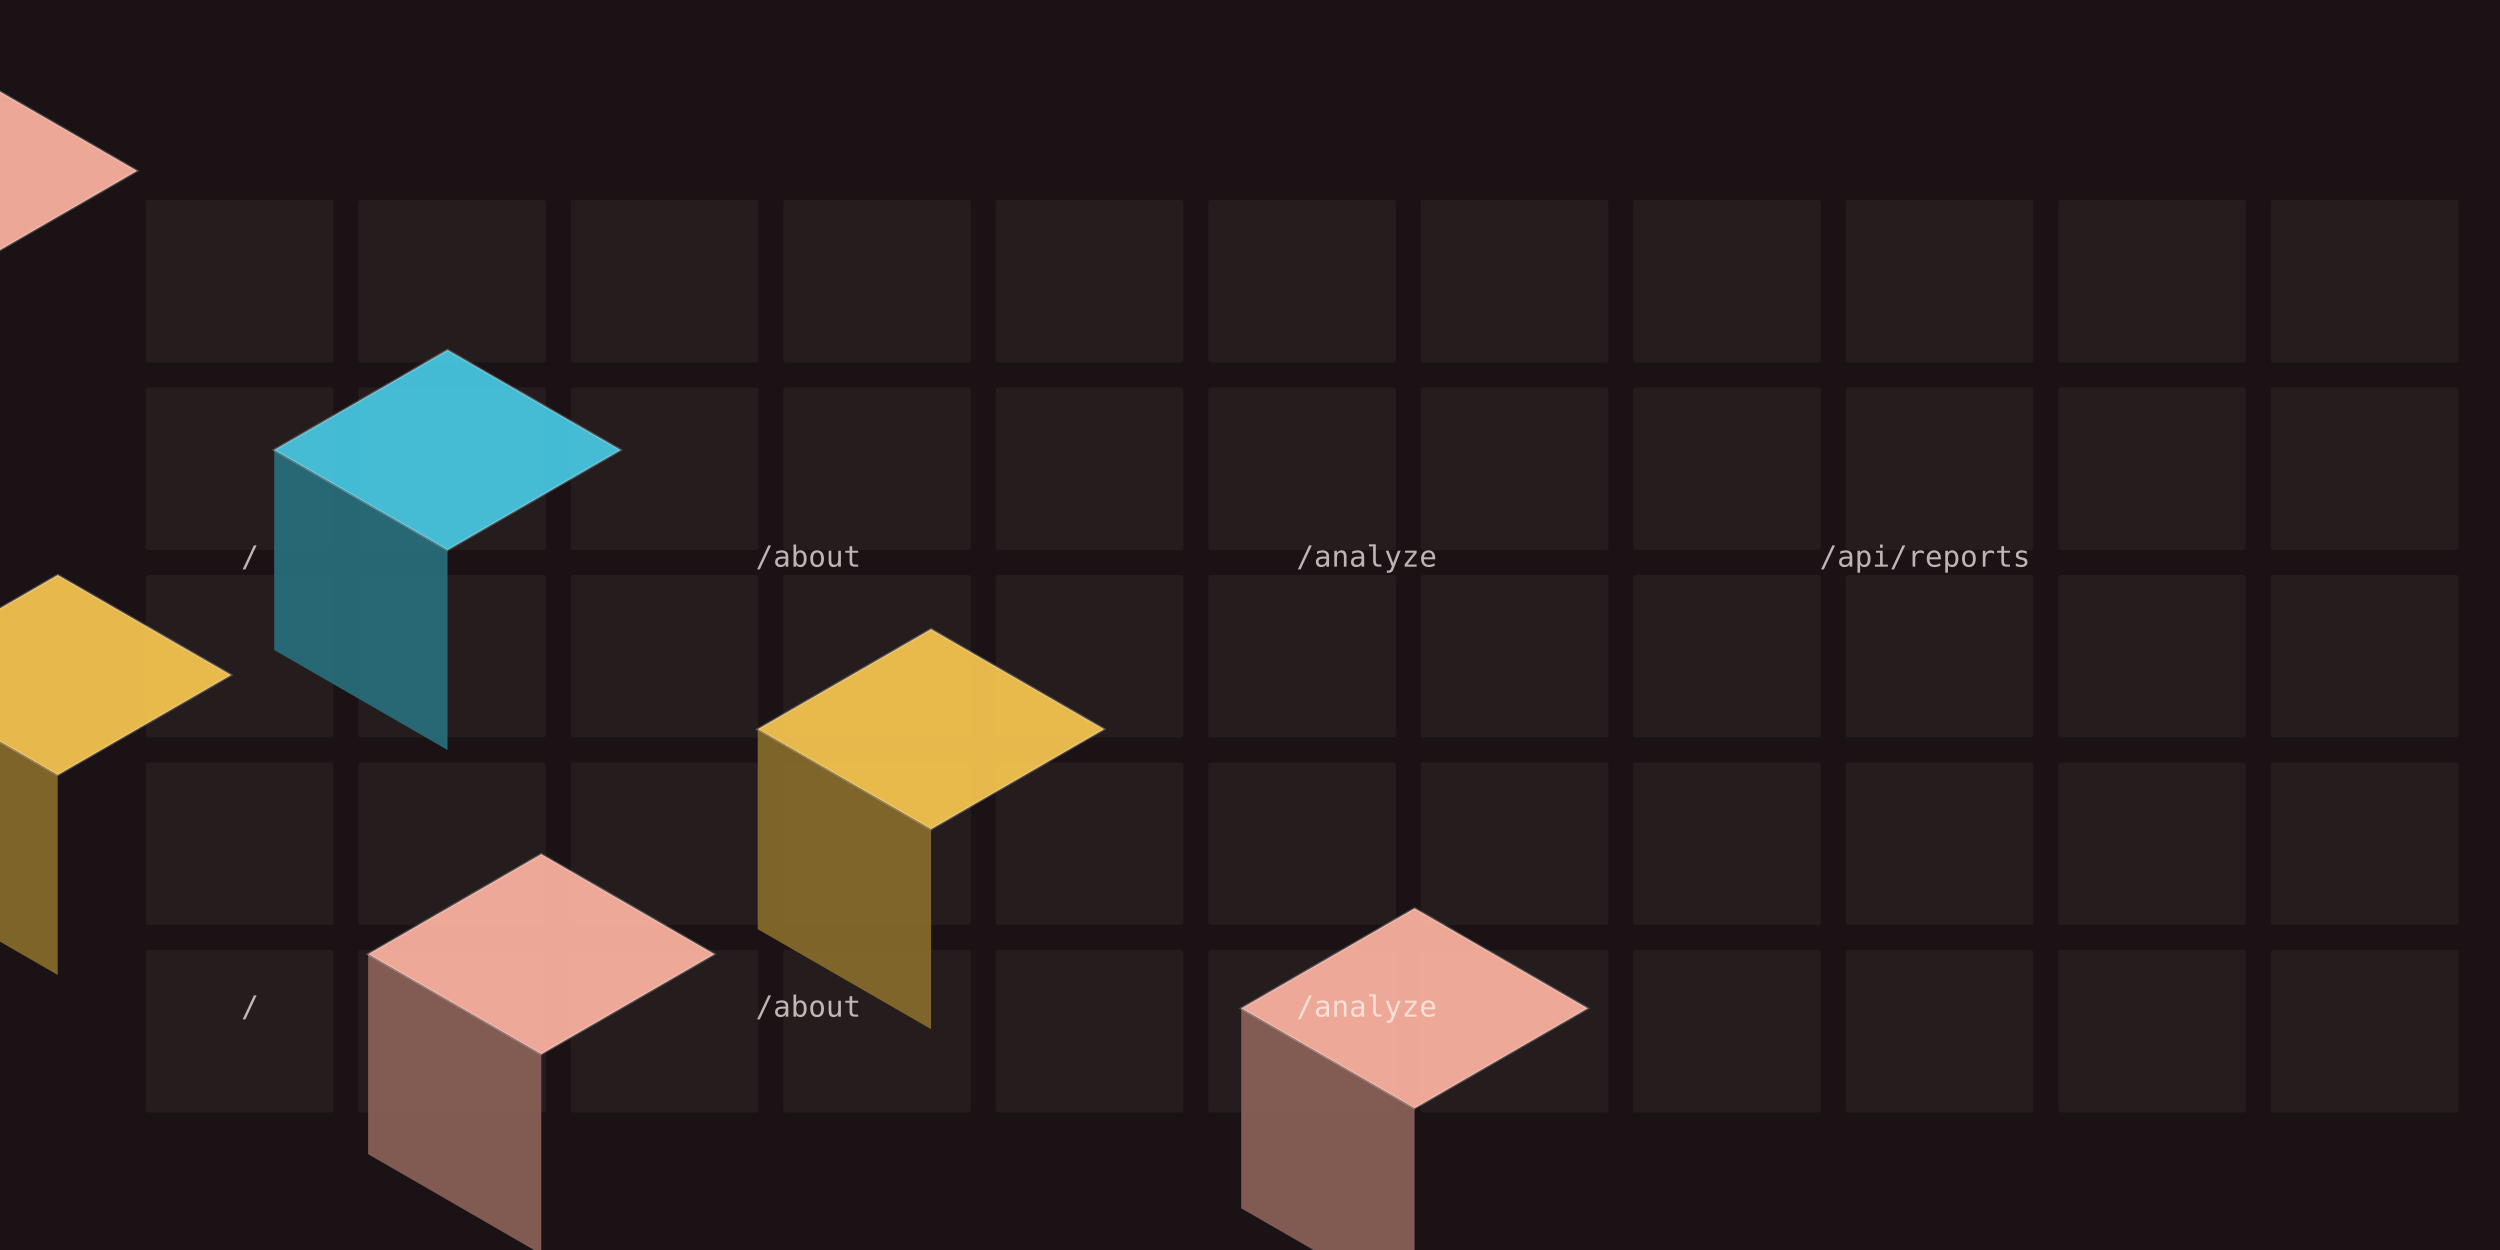
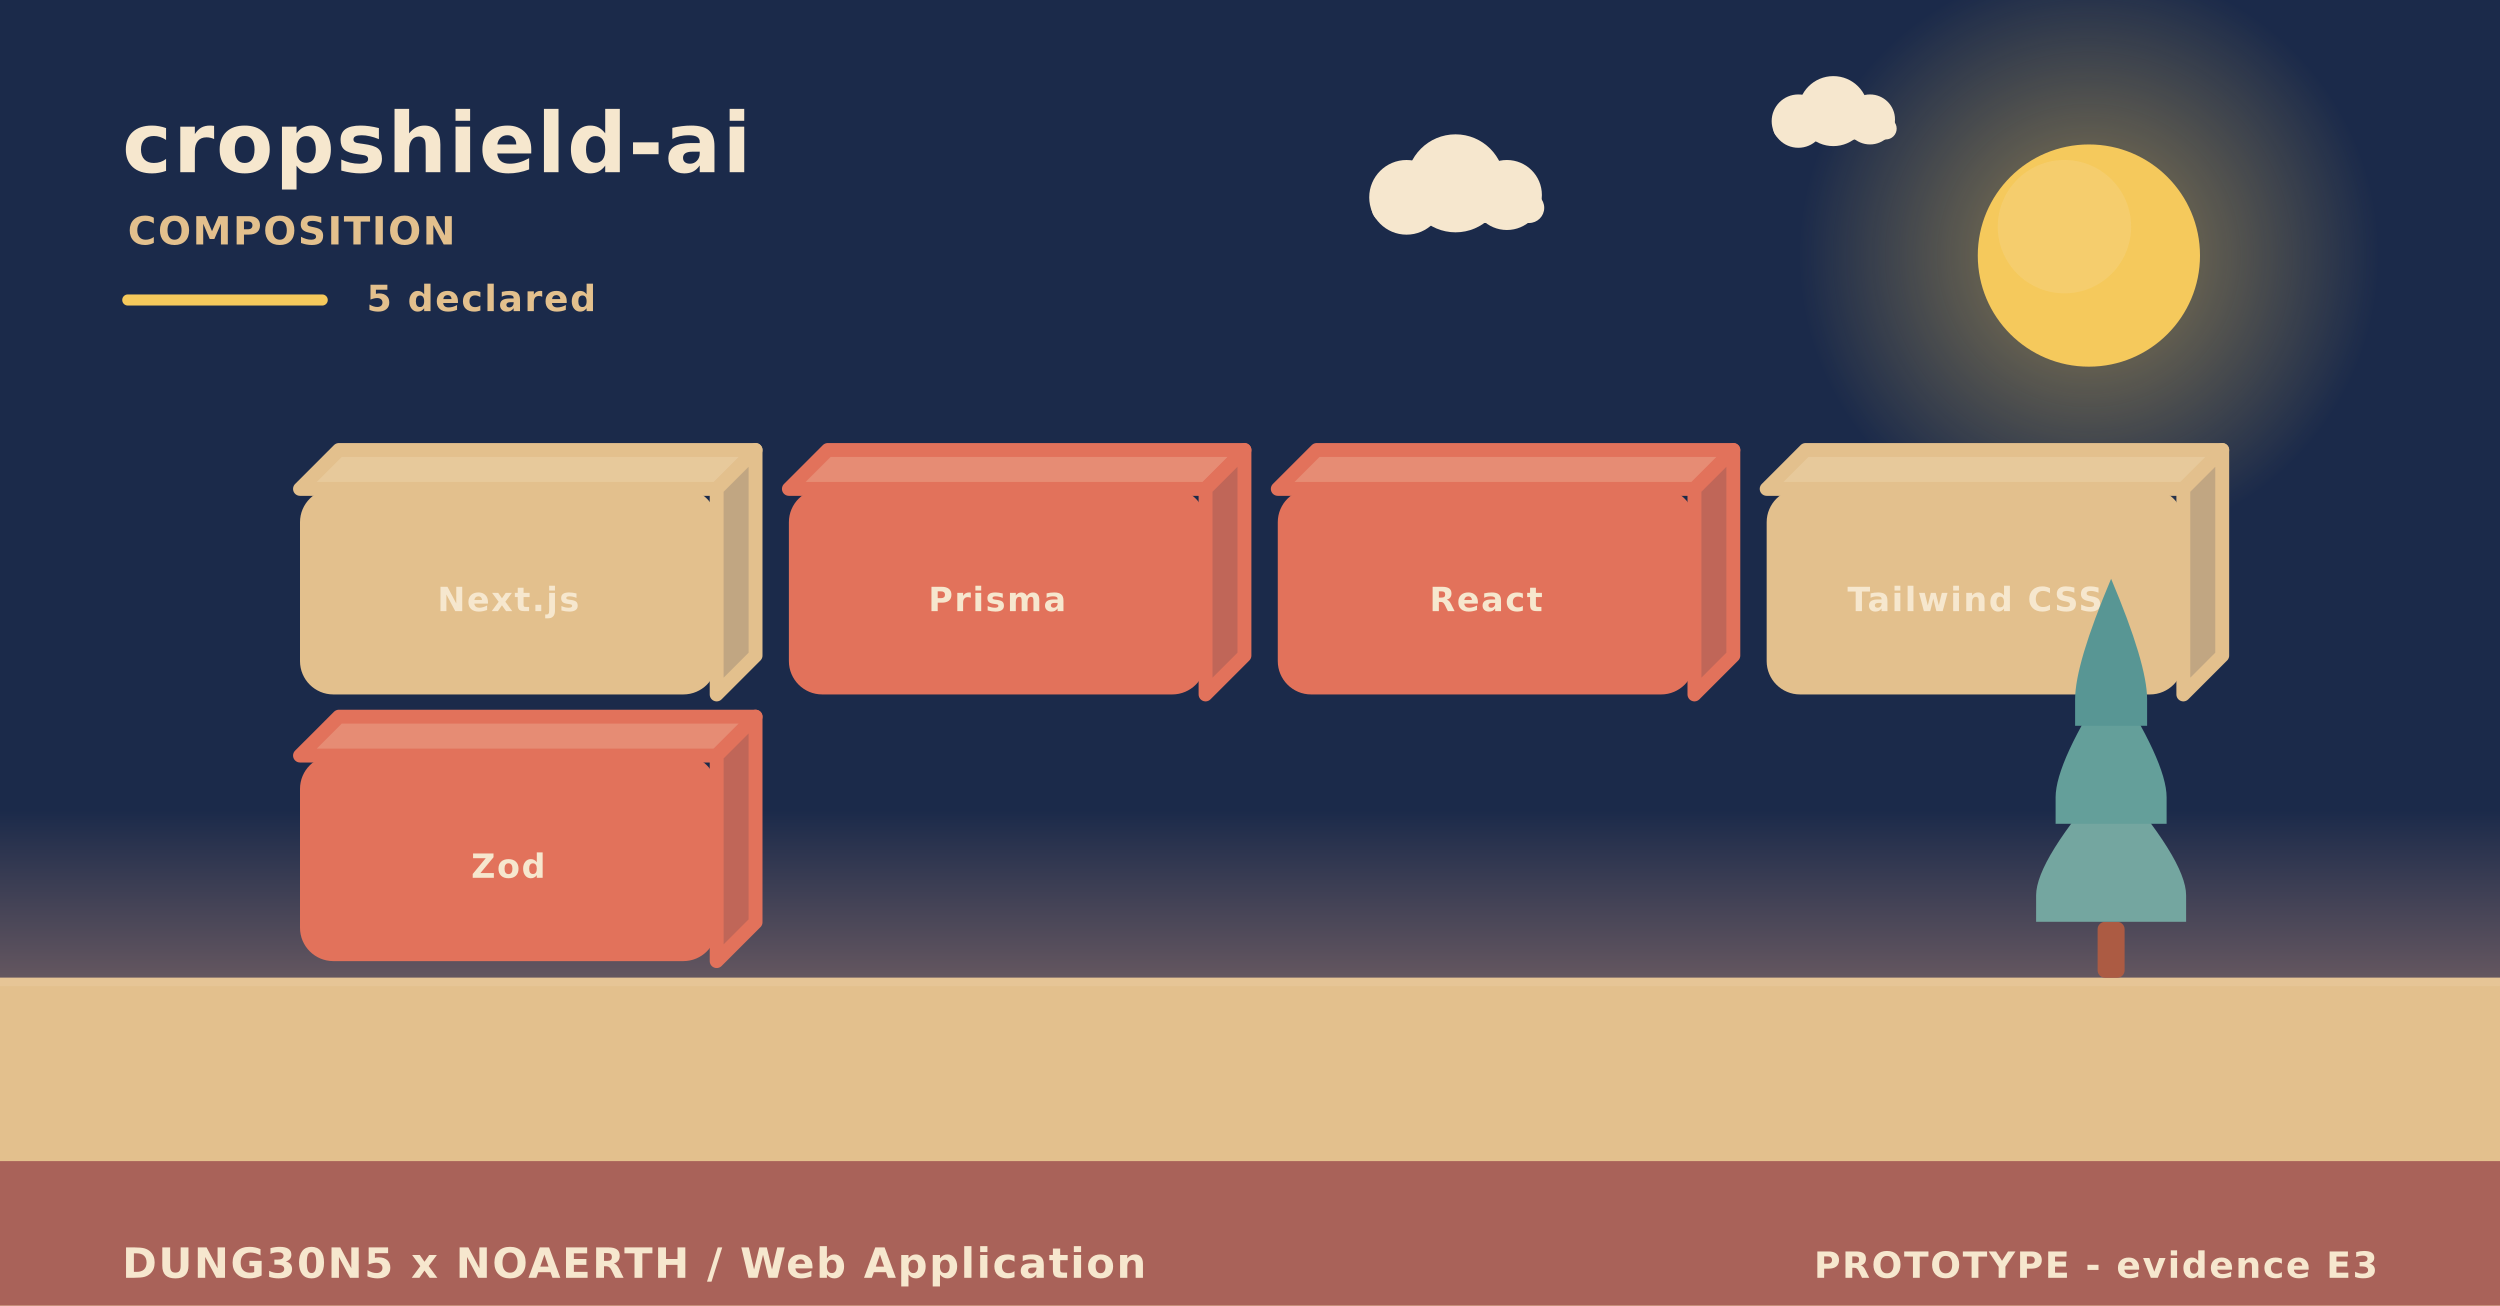
- <svg xmlns="http://www.w3.org/2000/svg" viewBox="0 0 1200 600" width="1200" height="600" role="img" aria-label="cropshield-ai component map">
-   <rect width="1200" height="600" fill="#1a1214" />
-   <defs>
-     <linearGradient id="gc" x1="0" y1="0" x2="1" y2="1">
-       <stop offset="0%" stop-color="#ffb4a2" />
-       <stop offset="100%" stop-color="#48cae4" />
-     </linearGradient>
-   </defs>
-   <rect x="70.00" y="96.00" width="90.00" height="78.00" rx="1.20" fill="#fdf4f0" opacity="0.05" />
-   <rect x="172.00" y="96.00" width="90.00" height="78.00" rx="1.20" fill="#fdf4f0" opacity="0.05" />
-   <rect x="274.00" y="96.00" width="90.00" height="78.00" rx="1.20" fill="#fdf4f0" opacity="0.05" />
-   <rect x="376.00" y="96.00" width="90.00" height="78.00" rx="1.20" fill="#fdf4f0" opacity="0.05" />
-   <rect x="478.00" y="96.00" width="90.00" height="78.00" rx="1.20" fill="#fdf4f0" opacity="0.05" />
-   <rect x="580.00" y="96.00" width="90.00" height="78.00" rx="1.20" fill="#fdf4f0" opacity="0.05" />
-   <rect x="682.00" y="96.00" width="90.00" height="78.00" rx="1.20" fill="#fdf4f0" opacity="0.05" />
-   <rect x="784.00" y="96.00" width="90.00" height="78.00" rx="1.20" fill="#fdf4f0" opacity="0.05" />
-   <rect x="886.00" y="96.00" width="90.00" height="78.00" rx="1.20" fill="#fdf4f0" opacity="0.05" />
-   <rect x="988.00" y="96.00" width="90.00" height="78.00" rx="1.20" fill="#fdf4f0" opacity="0.05" />
-   <rect x="1090.00" y="96.00" width="90.00" height="78.00" rx="1.20" fill="#fdf4f0" opacity="0.05" />
-   <rect x="70.00" y="186.00" width="90.00" height="78.00" rx="1.20" fill="#fdf4f0" opacity="0.05" />
-   <rect x="172.00" y="186.00" width="90.00" height="78.00" rx="1.20" fill="#fdf4f0" opacity="0.05" />
-   <rect x="274.00" y="186.00" width="90.00" height="78.00" rx="1.20" fill="#fdf4f0" opacity="0.05" />
-   <rect x="376.00" y="186.00" width="90.00" height="78.00" rx="1.20" fill="#fdf4f0" opacity="0.05" />
-   <rect x="478.00" y="186.00" width="90.00" height="78.00" rx="1.20" fill="#fdf4f0" opacity="0.05" />
-   <rect x="580.00" y="186.00" width="90.00" height="78.00" rx="1.20" fill="#fdf4f0" opacity="0.05" />
-   <rect x="682.00" y="186.00" width="90.00" height="78.00" rx="1.20" fill="#fdf4f0" opacity="0.05" />
-   <rect x="784.00" y="186.00" width="90.00" height="78.00" rx="1.20" fill="#fdf4f0" opacity="0.05" />
-   <rect x="886.00" y="186.00" width="90.00" height="78.00" rx="1.20" fill="#fdf4f0" opacity="0.05" />
-   <rect x="988.00" y="186.00" width="90.00" height="78.00" rx="1.20" fill="#fdf4f0" opacity="0.05" />
-   <rect x="1090.00" y="186.00" width="90.00" height="78.00" rx="1.20" fill="#fdf4f0" opacity="0.05" />
-   <rect x="70.00" y="276.00" width="90.00" height="78.00" rx="1.20" fill="#fdf4f0" opacity="0.05" />
-   <rect x="172.00" y="276.00" width="90.00" height="78.00" rx="1.20" fill="#fdf4f0" opacity="0.05" />
-   <rect x="274.00" y="276.00" width="90.00" height="78.00" rx="1.20" fill="#fdf4f0" opacity="0.05" />
-   <rect x="376.00" y="276.00" width="90.00" height="78.00" rx="1.20" fill="#fdf4f0" opacity="0.05" />
-   <rect x="478.00" y="276.00" width="90.00" height="78.00" rx="1.20" fill="#fdf4f0" opacity="0.05" />
-   <rect x="580.00" y="276.00" width="90.00" height="78.00" rx="1.20" fill="#fdf4f0" opacity="0.05" />
-   <rect x="682.00" y="276.00" width="90.00" height="78.00" rx="1.20" fill="#fdf4f0" opacity="0.05" />
-   <rect x="784.00" y="276.00" width="90.00" height="78.00" rx="1.20" fill="#fdf4f0" opacity="0.05" />
-   <rect x="886.00" y="276.00" width="90.00" height="78.00" rx="1.20" fill="#fdf4f0" opacity="0.05" />
-   <rect x="988.00" y="276.00" width="90.00" height="78.00" rx="1.20" fill="#fdf4f0" opacity="0.05" />
-   <rect x="1090.00" y="276.00" width="90.00" height="78.00" rx="1.20" fill="#fdf4f0" opacity="0.05" />
-   <rect x="70.00" y="366.00" width="90.00" height="78.00" rx="1.20" fill="#fdf4f0" opacity="0.05" />
-   <rect x="172.00" y="366.00" width="90.00" height="78.00" rx="1.20" fill="#fdf4f0" opacity="0.05" />
-   <rect x="274.00" y="366.00" width="90.00" height="78.00" rx="1.20" fill="#fdf4f0" opacity="0.05" />
-   <rect x="376.00" y="366.00" width="90.00" height="78.00" rx="1.20" fill="#fdf4f0" opacity="0.05" />
-   <rect x="478.00" y="366.00" width="90.00" height="78.00" rx="1.20" fill="#fdf4f0" opacity="0.05" />
-   <rect x="580.00" y="366.00" width="90.00" height="78.00" rx="1.20" fill="#fdf4f0" opacity="0.05" />
-   <rect x="682.00" y="366.00" width="90.00" height="78.00" rx="1.20" fill="#fdf4f0" opacity="0.05" />
-   <rect x="784.00" y="366.00" width="90.00" height="78.00" rx="1.20" fill="#fdf4f0" opacity="0.05" />
-   <rect x="886.00" y="366.00" width="90.00" height="78.00" rx="1.20" fill="#fdf4f0" opacity="0.05" />
-   <rect x="988.00" y="366.00" width="90.00" height="78.00" rx="1.20" fill="#fdf4f0" opacity="0.05" />
-   <rect x="1090.00" y="366.00" width="90.00" height="78.00" rx="1.20" fill="#fdf4f0" opacity="0.05" />
-   <rect x="70.00" y="456.00" width="90.00" height="78.00" rx="1.20" fill="#fdf4f0" opacity="0.05" />
-   <rect x="172.00" y="456.00" width="90.00" height="78.00" rx="1.20" fill="#fdf4f0" opacity="0.05" />
-   <rect x="274.00" y="456.00" width="90.00" height="78.00" rx="1.20" fill="#fdf4f0" opacity="0.05" />
-   <rect x="376.00" y="456.00" width="90.00" height="78.00" rx="1.20" fill="#fdf4f0" opacity="0.05" />
-   <rect x="478.00" y="456.00" width="90.00" height="78.00" rx="1.20" fill="#fdf4f0" opacity="0.05" />
-   <rect x="580.00" y="456.00" width="90.00" height="78.00" rx="1.20" fill="#fdf4f0" opacity="0.05" />
-   <rect x="682.00" y="456.00" width="90.00" height="78.00" rx="1.20" fill="#fdf4f0" opacity="0.05" />
-   <rect x="784.00" y="456.00" width="90.00" height="78.00" rx="1.20" fill="#fdf4f0" opacity="0.05" />
-   <rect x="886.00" y="456.00" width="90.00" height="78.00" rx="1.20" fill="#fdf4f0" opacity="0.05" />
-   <rect x="988.00" y="456.00" width="90.00" height="78.00" rx="1.20" fill="#fdf4f0" opacity="0.05" />
-   <rect x="1090.00" y="456.00" width="90.00" height="78.00" rx="1.20" fill="#fdf4f0" opacity="0.05" />
-   <g transform="rotate(0 120 140)">
-     <polygon points="-17.3,34.0 65.8,82.0 -17.3,130.0 -100.5,82.0" fill="#ffb4a2" opacity="0.92" />
-     <polygon points="-100.5,82.0 -17.3,130.0 -17.3,226.0 -100.5,178.0" fill="#8c6359" opacity="0.9" />
-     <polygon points="-17.3,34.0 65.8,82.0 -17.3,130.0 -100.5,82.0" fill="none" stroke="rgba(255,255,255,0.220)" stroke-width="1.2" />
+ <svg xmlns="http://www.w3.org/2000/svg" width="900" height="470" viewBox="0 0 900 470" role="img" aria-label="cropshield-ai - how it is composed">
+   <linearGradient id="skyc" x1="0" y1="0" x2="0" y2="1">
+     <stop offset="0" stop-color="#1b2a4a" />
+     <stop offset="0.62" stop-color="#1b2a4a" />
+     <stop offset="1" stop-color="#f3ad8a" />
+   </linearGradient>
+   <rect width="900" height="470" fill="url(#skyc)" />
+   <radialGradient id="sunc">
+     <stop offset="0.35" stop-color="#f5c95c" stop-opacity="0.34" />
+     <stop offset="1" stop-color="#f5c95c" stop-opacity="0" />
+   </radialGradient>
+   <circle cx="752" cy="92" r="104" fill="url(#sunc)" />
+   <circle cx="752" cy="92" r="40" fill="#f5c95c" />
+   <circle cx="743.2" cy="81.6" r="24" fill="#f5d27e" opacity="0.5" />
+   <g>
+     <circle cx="524" cy="66" r="17.64" fill="#f6e7ce" />
+     <circle cx="506.36" cy="71.04" r="13.44" fill="#f6e7ce" />
+     <circle cx="542.48" cy="70.2" r="12.6" fill="#f6e7ce" />
+     <rect x="493.76" y="69.36" width="62.16" height="10.92" rx="5.46" fill="#f6e7ce" />
  </g>
-   <text x="120" y="272" font-family="ui-monospace,Menlo,monospace" font-size="14" fill="rgba(253,244,240,0.720)" text-anchor="middle">/</text>
-   <g transform="rotate(0 388 140)">
-     <polygon points="214.8,168.0 297.9,216.0 214.8,264.0 131.6,216.0" fill="#48cae4" opacity="0.92" />
-     <polygon points="131.6,216.0 214.8,264.0 214.8,360.0 131.6,312.0" fill="#286f7d" opacity="0.9" />
-     <polygon points="214.8,168.0 297.9,216.0 214.8,264.0 131.6,216.0" fill="none" stroke="rgba(255,255,255,0.220)" stroke-width="1.2" />
+   <g>
+     <circle cx="660" cy="40" r="12.6" fill="#f6e7ce" />
+     <circle cx="647.4" cy="43.6" r="9.6" fill="#f6e7ce" />
+     <circle cx="673.2" cy="43" r="9" fill="#f6e7ce" />
+     <rect x="638.4" y="42.4" width="44.4" height="7.8" rx="3.9" fill="#f6e7ce" />
  </g>
-   <text x="388" y="272" font-family="ui-monospace,Menlo,monospace" font-size="14" fill="rgba(253,244,240,0.720)" text-anchor="middle">/about</text>
-   <g transform="rotate(0 656 140)">
-     <polygon points="446.9,302.0 530.0,350.0 446.9,398.0 363.7,350.0" fill="#f9c74f" opacity="0.92" />
-     <polygon points="363.7,350.0 446.9,398.0 446.9,494.0 363.7,446.0" fill="#896d2b" opacity="0.9" />
-     <polygon points="446.9,302.0 530.0,350.0 446.9,398.0 363.7,350.0" fill="none" stroke="rgba(255,255,255,0.220)" stroke-width="1.2" />
-   </g>
-   <text x="656" y="272" font-family="ui-monospace,Menlo,monospace" font-size="14" fill="rgba(253,244,240,0.720)" text-anchor="middle">/analyze</text>
-   <g transform="rotate(0 924 140)">
-     <polygon points="679.0,436.0 762.1,484.0 679.0,532.0 595.8,484.0" fill="#ffb4a2" opacity="0.92" />
-     <polygon points="595.8,484.0 679.0,532.0 679.0,628.0 595.8,580.0" fill="#8c6359" opacity="0.9" />
-     <polygon points="679.0,436.0 762.1,484.0 679.0,532.0 595.8,484.0" fill="none" stroke="rgba(255,255,255,0.220)" stroke-width="1.2" />
-   </g>
-   <text x="924" y="272" font-family="ui-monospace,Menlo,monospace" font-size="14" fill="rgba(253,244,240,0.720)" text-anchor="middle">/api/reports</text>
-   <g transform="rotate(0 120 356)">
-     <polygon points="-204.4,142.0 -121.2,190.0 -204.4,238.0 -287.5,190.0" fill="#48cae4" opacity="0.92" />
-     <polygon points="-287.5,190.0 -204.4,238.0 -204.4,334.0 -287.5,286.0" fill="#286f7d" opacity="0.9" />
-     <polygon points="-204.4,142.0 -121.2,190.0 -204.4,238.0 -287.5,190.0" fill="none" stroke="rgba(255,255,255,0.220)" stroke-width="1.2" />
-   </g>
-   <text x="120" y="488" font-family="ui-monospace,Menlo,monospace" font-size="14" fill="rgba(253,244,240,0.720)" text-anchor="middle">/</text>
-   <g transform="rotate(0 388 356)">
-     <polygon points="27.7,276.0 110.9,324.0 27.7,372.0 -55.4,324.0" fill="#f9c74f" opacity="0.92" />
-     <polygon points="-55.4,324.0 27.7,372.0 27.7,468.0 -55.4,420.0" fill="#896d2b" opacity="0.9" />
-     <polygon points="27.7,276.0 110.9,324.0 27.7,372.0 -55.4,324.0" fill="none" stroke="rgba(255,255,255,0.220)" stroke-width="1.2" />
-   </g>
-   <text x="388" y="488" font-family="ui-monospace,Menlo,monospace" font-size="14" fill="rgba(253,244,240,0.720)" text-anchor="middle">/about</text>
-   <g transform="rotate(0 656 356)">
-     <polygon points="259.8,410.0 342.9,458.0 259.8,506.0 176.7,458.0" fill="#ffb4a2" opacity="0.92" />
-     <polygon points="176.7,458.0 259.8,506.0 259.8,602.0 176.7,554.0" fill="#8c6359" opacity="0.9" />
-     <polygon points="259.8,410.0 342.9,458.0 259.8,506.0 176.7,458.0" fill="none" stroke="rgba(255,255,255,0.220)" stroke-width="1.2" />
-   </g>
-   <text x="656" y="488" font-family="ui-monospace,Menlo,monospace" font-size="14" fill="rgba(253,244,240,0.720)" text-anchor="middle">/analyze</text>
+   <rect x="0" y="352" width="900" height="118" fill="#e3c08d" />
+   <rect x="0" y="352" width="900" height="3" fill="#e6c596" />
+   <text x="44" y="62" font-family="Verdana,DejaVu Sans,sans-serif" font-size="30" font-weight="700" letter-spacing="0.6" fill="#f6e7ce" text-anchor="start">cropshield-ai</text>
+   <text x="46" y="88" font-family="Verdana,DejaVu Sans,sans-serif" font-size="14" font-weight="700" letter-spacing="0.6" fill="#e3c08d" text-anchor="start">COMPOSITION</text>
+   <rect x="44" y="106" width="74" height="4" rx="2" fill="#f5c95c" />
+   <text x="132" y="112" font-family="Verdana,DejaVu Sans,sans-serif" font-size="13" font-weight="700" letter-spacing="0.6" fill="#e3c08d" text-anchor="start">5 declared</text>
+   <path d="M108,176 L258,176 L272,162 L122,162 Z" fill="#e7c99b" stroke="#e3c08d" stroke-width="5" stroke-linejoin="round" />
+   <path d="M258,176 L272,162 L272,236 L258,250 Z" fill="#c1a682" stroke="#e3c08d" stroke-width="5" stroke-linejoin="round" />
+   <rect x="108" y="176" width="150" height="74" rx="12" fill="#e3c08d" />
+   <text x="183" y="220" font-family="Verdana,DejaVu Sans,sans-serif" font-size="12" font-weight="700" letter-spacing="0.6" fill="#f6e7ce" text-anchor="middle">Next.js</text>
+   <path d="M284,176 L434,176 L448,162 L298,162 Z" fill="#e68c74" stroke="#e2725b" stroke-width="5" stroke-linejoin="round" />
+   <path d="M434,176 L448,162 L448,236 L434,250 Z" fill="#c06658" stroke="#e2725b" stroke-width="5" stroke-linejoin="round" />
+   <rect x="284" y="176" width="150" height="74" rx="12" fill="#e2725b" />
+   <text x="359" y="220" font-family="Verdana,DejaVu Sans,sans-serif" font-size="12" font-weight="700" letter-spacing="0.6" fill="#f6e7ce" text-anchor="middle">Prisma</text>
+   <path d="M460,176 L610,176 L624,162 L474,162 Z" fill="#e68c74" stroke="#e2725b" stroke-width="5" stroke-linejoin="round" />
+   <path d="M610,176 L624,162 L624,236 L610,250 Z" fill="#c06658" stroke="#e2725b" stroke-width="5" stroke-linejoin="round" />
+   <rect x="460" y="176" width="150" height="74" rx="12" fill="#e2725b" />
+   <text x="535" y="220" font-family="Verdana,DejaVu Sans,sans-serif" font-size="12" font-weight="700" letter-spacing="0.6" fill="#f6e7ce" text-anchor="middle">React</text>
+   <path d="M636,176 L786,176 L800,162 L650,162 Z" fill="#e7c99b" stroke="#e3c08d" stroke-width="5" stroke-linejoin="round" />
+   <path d="M786,176 L800,162 L800,236 L786,250 Z" fill="#c1a682" stroke="#e3c08d" stroke-width="5" stroke-linejoin="round" />
+   <rect x="636" y="176" width="150" height="74" rx="12" fill="#e3c08d" />
+   <text x="711" y="220" font-family="Verdana,DejaVu Sans,sans-serif" font-size="12" font-weight="700" letter-spacing="0.6" fill="#f6e7ce" text-anchor="middle">Tailwind CSS</text>
+   <path d="M108,272 L258,272 L272,258 L122,258 Z" fill="#e68c74" stroke="#e2725b" stroke-width="5" stroke-linejoin="round" />
+   <path d="M258,272 L272,258 L272,332 L258,346 Z" fill="#c06658" stroke="#e2725b" stroke-width="5" stroke-linejoin="round" />
+   <rect x="108" y="272" width="150" height="74" rx="12" fill="#e2725b" />
+   <text x="183" y="316" font-family="Verdana,DejaVu Sans,sans-serif" font-size="12" font-weight="700" letter-spacing="0.6" fill="#f6e7ce" text-anchor="middle">Zod</text>
+   <rect x="755.14" y="331.84" width="9.72" height="20.16" rx="2.7" fill="#ac5b43" />
+   <path d="M760,278.92 Q733,309.61 733,322.31 Q733,331.84 733,331.84 L787,331.84 Q787,331.84 787,322.31 Q787,309.61 760,278.92 Z" fill="#74a6a0" />
+   <path d="M760,243.64 Q740.02,274.33 740.02,287.03 Q740.02,296.56 740.02,296.56 L779.98,296.56 Q779.98,296.56 779.98,287.03 Q779.98,274.33 760,243.64 Z" fill="#649f9a" />
+   <path d="M760,208.36 Q747.04,239.05 747.04,251.75 Q747.04,261.28 747.04,261.28 L772.96,261.28 Q772.96,261.28 772.96,251.75 Q772.96,239.05 760,208.36 Z" fill="#589694" />
+   <rect x="0" y="418" width="900" height="52" rx="0" fill="#a65c56" opacity="0.94" />
+   <text x="44" y="460" font-family="Verdana,DejaVu Sans,sans-serif" font-size="15" font-weight="700" letter-spacing="0.6" fill="#f6e7ce" text-anchor="start">DUNG30N5 x NOAERTH  /  Web Application</text>
+   <text x="856" y="460" font-family="Verdana,DejaVu Sans,sans-serif" font-size="13" font-weight="700" letter-spacing="0.6" fill="#f6e7ce" text-anchor="end">PROTOTYPE  -  evidence E3</text>
</svg>
